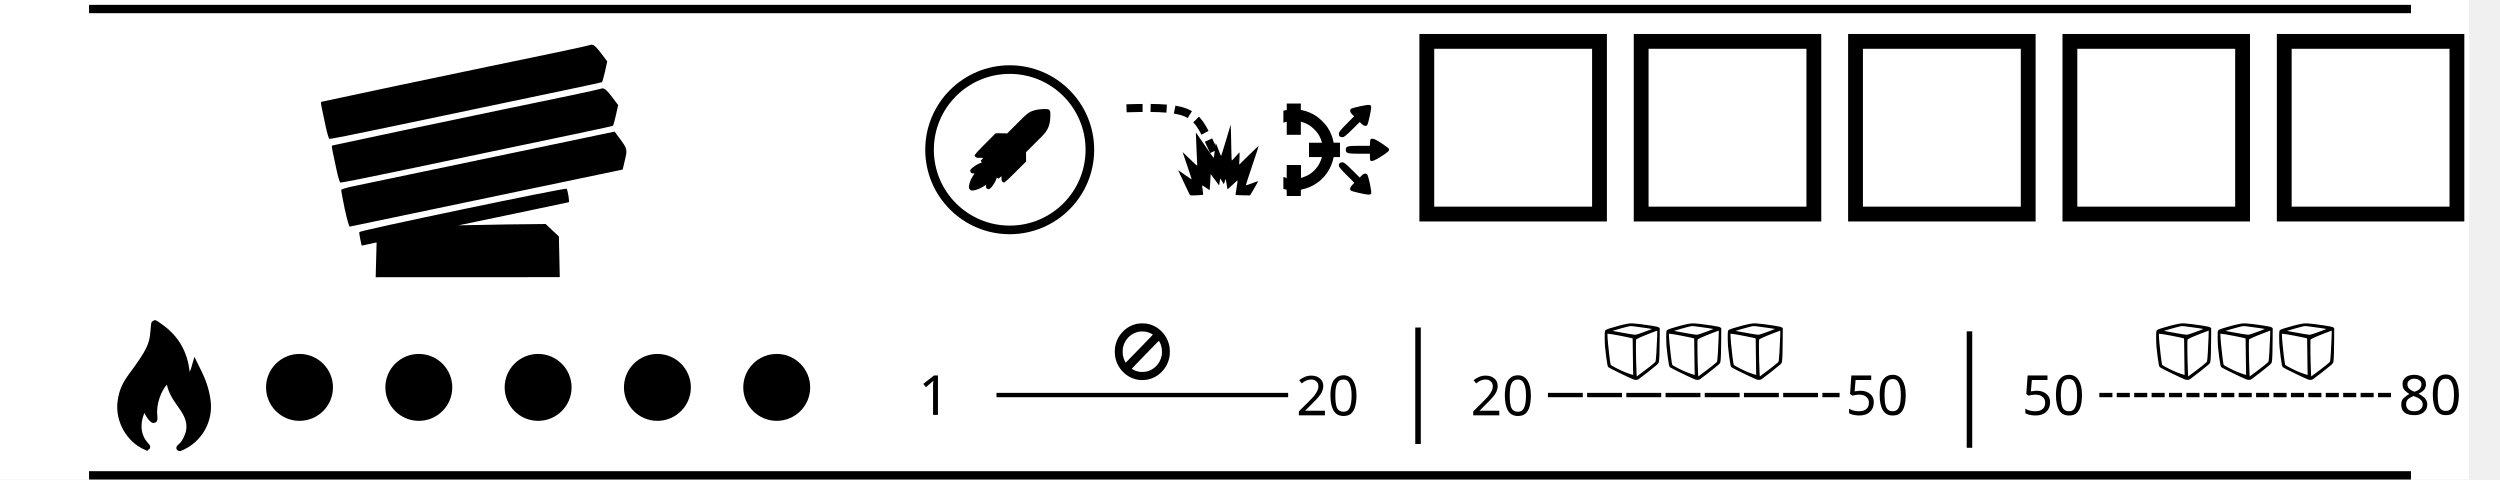
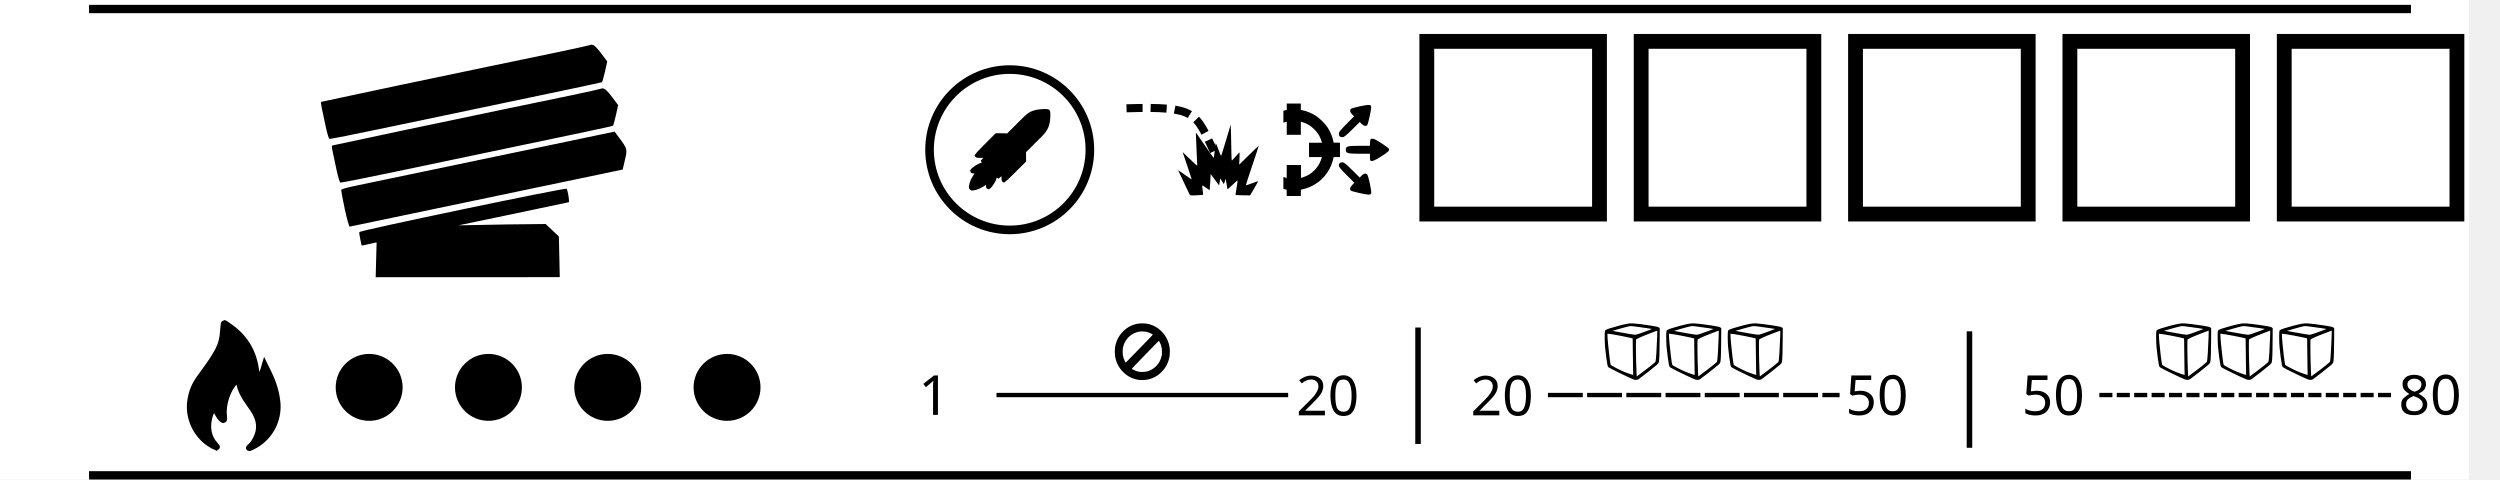
<svg xmlns="http://www.w3.org/2000/svg" width="120mm" height="23.017mm" viewBox="0 0 120 23.017" version="1.1" id="svg1100">
  <defs id="defs1094" />
  <g id="layer3" style="display:inline" />
  <g id="layer2" style="display:none" transform="translate(0,0.2323513)">
    <g id="g1399" transform="translate(-6.797849)">
      <rect y="11.403" x="50.431" height="11" width="74.995" id="rect1878-3" style="display:inline;opacity:1;vector-effect:none;fill:#ffe680;fill-opacity:1;stroke:none;stroke-width:0.475;stroke-linecap:butt;stroke-linejoin:miter;stroke-miterlimit:4;stroke-dasharray:none;stroke-dashoffset:0;stroke-opacity:1" />
      <rect y="0.302" x="8.169" height="22.148" width="42.262" id="rect1868" style="display:inline;opacity:1;vector-effect:none;fill:#decd87;fill-opacity:1;stroke:none;stroke-width:0.395;stroke-linecap:butt;stroke-linejoin:miter;stroke-miterlimit:4;stroke-dasharray:none;stroke-dashoffset:0;stroke-opacity:1" />
      <rect y="0.398" x="50.431" height="11" width="74.995" id="rect1878" style="display:inline;opacity:1;vector-effect:none;fill:#deaa87;fill-opacity:1;stroke:none;stroke-width:0.475;stroke-linecap:butt;stroke-linejoin:miter;stroke-miterlimit:4;stroke-dasharray:none;stroke-dashoffset:0;stroke-opacity:1" />
      <rect y="12.891" x="76.864" height="8.023" width="22" id="rect1878-7-3" style="display:inline;opacity:1;vector-effect:none;fill:#eeffaa;fill-opacity:1;stroke:none;stroke-width:0.193;stroke-linecap:butt;stroke-linejoin:miter;stroke-miterlimit:4;stroke-dasharray:none;stroke-dashoffset:0;stroke-opacity:1" />
      <rect y="12.891" x="103.296" height="8.023" width="22" id="rect1878-7-56" style="display:inline;opacity:1;vector-effect:none;fill:#ccffaa;fill-opacity:1;stroke:none;stroke-width:0.218;stroke-linecap:butt;stroke-linejoin:miter;stroke-miterlimit:4;stroke-dasharray:none;stroke-dashoffset:0;stroke-opacity:1" />
      <rect y="12.681" x="50.431" height="8.444" width="22" id="rect1878-7" style="display:inline;opacity:1;vector-effect:none;fill:#ff9955;fill-opacity:1;stroke:none;stroke-width:0.223;stroke-linecap:butt;stroke-linejoin:miter;stroke-miterlimit:4;stroke-dasharray:none;stroke-dashoffset:0;stroke-opacity:1" />
      <rect y="13.159" x="77.364" height="7.488" width="21" id="rect1878-7-2-7" style="display:inline;opacity:1;vector-effect:none;fill:#ddff55;fill-opacity:1;stroke:none;stroke-width:0.205;stroke-linecap:butt;stroke-linejoin:miter;stroke-miterlimit:4;stroke-dasharray:none;stroke-dashoffset:0;stroke-opacity:1" />
      <rect y="13.159" x="103.796" height="7.488" width="21" id="rect1878-7-2-7-0" style="display:inline;opacity:1;vector-effect:none;fill:#66ff00;fill-opacity:1;stroke:none;stroke-width:0.205;stroke-linecap:butt;stroke-linejoin:miter;stroke-miterlimit:4;stroke-dasharray:none;stroke-dashoffset:0;stroke-opacity:1" />
      <rect y="13.159" x="50.931" height="7.488" width="21" id="rect1878-7-2" style="display:inline;opacity:1;vector-effect:none;fill:#d45500;fill-opacity:1;stroke:none;stroke-width:0.205;stroke-linecap:butt;stroke-linejoin:miter;stroke-miterlimit:4;stroke-dasharray:none;stroke-dashoffset:0;stroke-opacity:1" />
    </g>
  </g>
  <g id="layer1" transform="translate(28.06016,-27.59571)" style="display:inline">
    <g transform="matrix(0.3527936,0,0,0.3527936,27.66483,22.56444)" id="layer1-6-3-2" />
    <rect style="display:inline;opacity:1;fill:#ffffff;fill-opacity:1;stroke:none;stroke-width:0.711;stroke-miterlimit:4;stroke-dasharray:none;stroke-dashoffset:0;stroke-opacity:1" id="rect1126" width="119.999" height="23.018" x="-29.548" y="27.596" />
    <g style="display:inline" id="g9128" transform="translate(-107.6295,-199.3465)">
      <path id="path9084" d="M 83.844,227.375 H 195.295" style="fill:none;stroke:#000000;stroke-width:0.4;stroke-linecap:butt;stroke-linejoin:miter;stroke-miterlimit:4;stroke-dasharray:none;stroke-opacity:1" />
      <path id="path9084-3" d="M 83.844,249.759 H 195.295" style="fill:none;stroke:#000000;stroke-width:0.4;stroke-linecap:butt;stroke-linejoin:miter;stroke-miterlimit:4;stroke-dasharray:none;stroke-opacity:1" />
    </g>
    <g id="g2857" transform="translate(-15.2226,-26.73438)">
      <path id="path1183-8" d="m 55.228,70.051 v 5.589" style="fill:none;stroke:#000000;stroke-width:0.265px;stroke-linecap:butt;stroke-linejoin:miter;stroke-opacity:1" />
      <text id="text1088-1-4" y="74.262" x="57.755" style="font-style:normal;font-weight:normal;font-size:132.329px;line-height:1.25;font-family:sans-serif;letter-spacing:0px;word-spacing:0px;fill:#000000;fill-opacity:1;stroke:none;stroke-width:0.221" xml:space="preserve">
        <tspan style="font-size:2.647px;stroke-width:0.221" y="74.262" x="57.755" id="tspan1086-8-3">20</tspan>
      </text>
      <text id="text1088-0-9-1" y="74.244" x="75.745" style="font-style:normal;font-weight:normal;font-size:132.329px;line-height:1.25;font-family:sans-serif;letter-spacing:0px;word-spacing:0px;fill:#000000;fill-opacity:1;stroke:none;stroke-width:0.221" xml:space="preserve">
        <tspan style="font-size:2.647px;stroke-width:0.221" y="74.244" x="75.745" id="tspan1086-9-2-4">50</tspan>
      </text>
      <g transform="translate(7.093953,31.61695)" id="g908">
        <g transform="matrix(0.3527936,0,0,0.3527936,52.98804,22.56444)" id="layer1-6-8-10">
          <path id="path828-79-6" d="m 15.551,51.922 c -0.685,-0.28 -3.206,-1.507 -3.325,-1.619 -0.034,-0.032 -0.077,-0.127 -0.096,-0.212 -0.089,-0.411 -0.263,-1.723 -0.333,-2.52 -0.05,-0.571 -0.06,-2.009 -0.014,-2.095 0.04,-0.075 0.184,-0.144 0.562,-0.267 0.723,-0.236 1.733,-0.5 2.411,-0.628 0.275,-0.052 0.396,-0.06 0.707,-0.047 0.415,0.017 1.429,0.142 2.382,0.293 0.766,0.122 1.02,0.178 1.104,0.247 l 0.065,0.053 -0.008,1.496 c -0.008,1.566 -0.043,2.635 -0.097,2.954 -0.03,0.179 -0.041,0.198 -0.224,0.376 -0.197,0.192 -2.306,1.852 -2.496,1.964 -0.172,0.102 -0.398,0.103 -0.64,0.005 z m 0.682,-0.313 c 0.354,-0.251 1.358,-1.012 1.815,-1.377 0.537,-0.429 0.599,-0.494 0.634,-0.667 0.062,-0.31 0.155,-1.795 0.205,-3.276 0.028,-0.826 0.027,-0.94 -0.012,-0.979 -0.051,-0.051 -0.077,-0.043 -1.159,0.375 -1.27,0.491 -1.845,0.759 -1.912,0.891 -0.06,0.119 -0.033,2.613 0.049,4.516 0.025,0.586 0.04,0.707 0.087,0.707 0.012,0 0.144,-0.086 0.293,-0.192 z m -0.623,-1.014 c -0.012,-0.536 -0.027,-1.695 -0.033,-2.575 -0.008,-1.256 -0.018,-1.608 -0.047,-1.634 -0.106,-0.097 -3.102,-0.678 -3.496,-0.678 h -0.135 l 3.71e-4,0.281 c 5.78e-4,0.446 0.108,1.632 0.262,2.894 0.107,0.876 0.164,1.198 0.225,1.27 0.108,0.127 1.297,0.742 1.931,0.998 0.417,0.169 1.152,0.414 1.246,0.416 l 0.07,0.001 z m 0.779,-4.666 c 0.521,-0.175 1.631,-0.587 1.882,-0.699 0.124,-0.055 0.155,-0.08 0.123,-0.098 -0.083,-0.046 -1.836,-0.313 -2.781,-0.423 -0.349,-0.041 -0.466,-0.044 -0.635,-0.017 -0.32,0.05 -2.598,0.698 -2.657,0.756 -0.032,0.031 0.195,0.081 1.179,0.262 1.326,0.243 2.098,0.37 2.267,0.372 0.12,0.002 0.273,-0.036 0.621,-0.153 z" style="fill:#000000;stroke:#000000;stroke-width:0.229;stroke-miterlimit:4;stroke-dasharray:none;stroke-opacity:1" />
        </g>
        <path transform="matrix(0.3527936,0,0,0.3527936,55.94078,22.56444)" id="path828-6-0-0" d="m 15.551,51.922 c -0.685,-0.28 -3.206,-1.507 -3.325,-1.619 -0.034,-0.032 -0.077,-0.127 -0.096,-0.212 -0.089,-0.411 -0.263,-1.723 -0.333,-2.52 -0.05,-0.571 -0.06,-2.009 -0.014,-2.095 0.04,-0.075 0.184,-0.144 0.562,-0.267 0.723,-0.236 1.733,-0.5 2.411,-0.628 0.275,-0.052 0.396,-0.06 0.707,-0.047 0.415,0.017 1.429,0.142 2.382,0.293 0.766,0.122 1.02,0.178 1.104,0.247 l 0.065,0.053 -0.008,1.496 c -0.008,1.566 -0.043,2.635 -0.097,2.954 -0.03,0.179 -0.041,0.198 -0.224,0.376 -0.197,0.192 -2.306,1.852 -2.496,1.964 -0.172,0.102 -0.398,0.103 -0.64,0.005 z m 0.682,-0.313 c 0.354,-0.251 1.358,-1.012 1.815,-1.377 0.537,-0.429 0.599,-0.494 0.634,-0.667 0.062,-0.31 0.155,-1.795 0.205,-3.276 0.028,-0.826 0.027,-0.94 -0.012,-0.979 -0.051,-0.051 -0.077,-0.043 -1.159,0.375 -1.27,0.491 -1.845,0.759 -1.912,0.891 -0.06,0.119 -0.033,2.613 0.049,4.516 0.025,0.586 0.04,0.707 0.087,0.707 0.012,0 0.144,-0.086 0.293,-0.192 z m -0.623,-1.014 c -0.012,-0.536 -0.027,-1.695 -0.033,-2.575 -0.008,-1.256 -0.018,-1.608 -0.047,-1.634 -0.106,-0.097 -3.102,-0.678 -3.496,-0.678 h -0.135 l 3.71e-4,0.281 c 5.78e-4,0.446 0.108,1.632 0.262,2.894 0.107,0.876 0.164,1.198 0.225,1.27 0.108,0.127 1.297,0.742 1.931,0.998 0.417,0.169 1.152,0.414 1.246,0.416 l 0.07,0.001 z m 0.779,-4.666 c 0.521,-0.175 1.631,-0.587 1.882,-0.699 0.124,-0.055 0.155,-0.08 0.123,-0.098 -0.083,-0.046 -1.836,-0.313 -2.781,-0.423 -0.349,-0.041 -0.466,-0.044 -0.635,-0.017 -0.32,0.05 -2.598,0.698 -2.657,0.756 -0.032,0.031 0.195,0.081 1.179,0.262 1.326,0.243 2.098,0.37 2.267,0.372 0.12,0.002 0.273,-0.036 0.621,-0.153 z" style="fill:#000000;stroke:#000000;stroke-width:0.229;stroke-miterlimit:4;stroke-dasharray:none;stroke-opacity:1" />
        <g transform="matrix(0.3527936,0,0,0.3527936,58.89354,22.56444)" id="layer1-6-75-2-6">
          <path id="path828-35-3-1" d="m 15.551,51.922 c -0.685,-0.28 -3.206,-1.507 -3.325,-1.619 -0.034,-0.032 -0.077,-0.127 -0.096,-0.212 -0.089,-0.411 -0.263,-1.723 -0.333,-2.52 -0.05,-0.571 -0.06,-2.009 -0.014,-2.095 0.04,-0.075 0.184,-0.144 0.562,-0.267 0.723,-0.236 1.733,-0.5 2.411,-0.628 0.275,-0.052 0.396,-0.06 0.707,-0.047 0.415,0.017 1.429,0.142 2.382,0.293 0.766,0.122 1.02,0.178 1.104,0.247 l 0.065,0.053 -0.008,1.496 c -0.008,1.566 -0.043,2.635 -0.097,2.954 -0.03,0.179 -0.041,0.198 -0.224,0.376 -0.197,0.192 -2.306,1.852 -2.496,1.964 -0.172,0.102 -0.398,0.103 -0.64,0.005 z m 0.682,-0.313 c 0.354,-0.251 1.358,-1.012 1.815,-1.377 0.537,-0.429 0.599,-0.494 0.634,-0.667 0.062,-0.31 0.155,-1.795 0.205,-3.276 0.028,-0.826 0.027,-0.94 -0.012,-0.979 -0.051,-0.051 -0.077,-0.043 -1.159,0.375 -1.27,0.491 -1.845,0.759 -1.912,0.891 -0.06,0.119 -0.033,2.613 0.049,4.516 0.025,0.586 0.04,0.707 0.087,0.707 0.012,0 0.144,-0.086 0.293,-0.192 z m -0.623,-1.014 c -0.012,-0.536 -0.027,-1.695 -0.033,-2.575 -0.008,-1.256 -0.018,-1.608 -0.047,-1.634 -0.106,-0.097 -3.102,-0.678 -3.496,-0.678 h -0.135 l 3.71e-4,0.281 c 5.78e-4,0.446 0.108,1.632 0.262,2.894 0.107,0.876 0.164,1.198 0.225,1.27 0.108,0.127 1.297,0.742 1.931,0.998 0.417,0.169 1.152,0.414 1.246,0.416 l 0.07,0.001 z m 0.779,-4.666 c 0.521,-0.175 1.631,-0.587 1.882,-0.699 0.124,-0.055 0.155,-0.08 0.123,-0.098 -0.083,-0.046 -1.836,-0.313 -2.781,-0.423 -0.349,-0.041 -0.466,-0.044 -0.635,-0.017 -0.32,0.05 -2.598,0.698 -2.657,0.756 -0.032,0.031 0.195,0.081 1.179,0.262 1.326,0.243 2.098,0.37 2.267,0.372 0.12,0.002 0.273,-0.036 0.621,-0.153 z" style="fill:#000000;stroke:#000000;stroke-width:0.229;stroke-miterlimit:4;stroke-dasharray:none;stroke-opacity:1" />
        </g>
      </g>
      <path id="path1090-2-9" d="M 61.463,73.292 H 75.463" style="fill:none;stroke:#000000;stroke-width:0.209;stroke-linecap:butt;stroke-linejoin:miter;stroke-miterlimit:4;stroke-dasharray:1.673, 0.209;stroke-dashoffset:0;stroke-opacity:1" />
      <text id="text1088-8-2" y="74.244" x="84.208" style="font-style:normal;font-weight:normal;font-size:132.329px;line-height:1.25;font-family:sans-serif;letter-spacing:0px;word-spacing:0px;fill:#000000;fill-opacity:1;stroke:none;stroke-width:0.221" xml:space="preserve">
        <tspan style="font-size:2.647px;stroke-width:0.221" y="74.244" x="84.208" id="tspan1086-97-0">50</tspan>
      </text>
      <text id="text1088-0-6-6" y="74.226" x="102.296" style="font-style:normal;font-weight:normal;font-size:132.329px;line-height:1.25;font-family:sans-serif;letter-spacing:0px;word-spacing:0px;fill:#000000;fill-opacity:1;stroke:none;stroke-width:0.221" xml:space="preserve">
        <tspan style="font-size:2.647px;stroke-width:0.221" y="74.226" x="102.296" id="tspan1086-9-1-8">80</tspan>
      </text>
      <g transform="translate(6.763224,31.61695)" id="g900">
        <g transform="matrix(0.3527936,0,0,0.3527936,79.78762,22.56444)" id="layer1-6-8-6">
          <path id="path828-79-9" d="m 15.551,51.922 c -0.685,-0.28 -3.206,-1.507 -3.325,-1.619 -0.034,-0.032 -0.077,-0.127 -0.096,-0.212 -0.089,-0.411 -0.263,-1.723 -0.333,-2.52 -0.05,-0.571 -0.06,-2.009 -0.014,-2.095 0.04,-0.075 0.184,-0.144 0.562,-0.267 0.723,-0.236 1.733,-0.5 2.411,-0.628 0.275,-0.052 0.396,-0.06 0.707,-0.047 0.415,0.017 1.429,0.142 2.382,0.293 0.766,0.122 1.02,0.178 1.104,0.247 l 0.065,0.053 -0.008,1.496 c -0.008,1.566 -0.043,2.635 -0.097,2.954 -0.03,0.179 -0.041,0.198 -0.224,0.376 -0.197,0.192 -2.306,1.852 -2.496,1.964 -0.172,0.102 -0.398,0.103 -0.64,0.005 z m 0.682,-0.313 c 0.354,-0.251 1.358,-1.012 1.815,-1.377 0.537,-0.429 0.599,-0.494 0.634,-0.667 0.062,-0.31 0.155,-1.795 0.205,-3.276 0.028,-0.826 0.027,-0.94 -0.012,-0.979 -0.051,-0.051 -0.077,-0.043 -1.159,0.375 -1.27,0.491 -1.845,0.759 -1.912,0.891 -0.06,0.119 -0.033,2.613 0.049,4.516 0.025,0.586 0.04,0.707 0.087,0.707 0.012,0 0.144,-0.086 0.293,-0.192 z m -0.623,-1.014 c -0.012,-0.536 -0.027,-1.695 -0.033,-2.575 -0.008,-1.256 -0.018,-1.608 -0.047,-1.634 -0.106,-0.097 -3.102,-0.678 -3.496,-0.678 h -0.135 l 3.71e-4,0.281 c 5.78e-4,0.446 0.108,1.632 0.262,2.894 0.107,0.876 0.164,1.198 0.225,1.27 0.108,0.127 1.297,0.742 1.931,0.998 0.417,0.169 1.152,0.414 1.246,0.416 l 0.07,0.001 z m 0.779,-4.666 c 0.521,-0.175 1.631,-0.587 1.882,-0.699 0.124,-0.055 0.155,-0.08 0.123,-0.098 -0.083,-0.046 -1.836,-0.313 -2.781,-0.423 -0.349,-0.041 -0.466,-0.044 -0.635,-0.017 -0.32,0.05 -2.598,0.698 -2.657,0.756 -0.032,0.031 0.195,0.081 1.179,0.262 1.326,0.243 2.098,0.37 2.267,0.372 0.12,0.002 0.273,-0.036 0.621,-0.153 z" style="fill:#000000;stroke:#000000;stroke-width:0.229;stroke-miterlimit:4;stroke-dasharray:none;stroke-opacity:1" />
        </g>
        <g transform="matrix(0.3527936,0,0,0.3527936,82.74035,22.56444)" id="layer1-6-3-2-37">
          <path id="path828-6-0-4" d="m 15.551,51.922 c -0.685,-0.28 -3.206,-1.507 -3.325,-1.619 -0.034,-0.032 -0.077,-0.127 -0.096,-0.212 -0.089,-0.411 -0.263,-1.723 -0.333,-2.52 -0.05,-0.571 -0.06,-2.009 -0.014,-2.095 0.04,-0.075 0.184,-0.144 0.562,-0.267 0.723,-0.236 1.733,-0.5 2.411,-0.628 0.275,-0.052 0.396,-0.06 0.707,-0.047 0.415,0.017 1.429,0.142 2.382,0.293 0.766,0.122 1.02,0.178 1.104,0.247 l 0.065,0.053 -0.008,1.496 c -0.008,1.566 -0.043,2.635 -0.097,2.954 -0.03,0.179 -0.041,0.198 -0.224,0.376 -0.197,0.192 -2.306,1.852 -2.496,1.964 -0.172,0.102 -0.398,0.103 -0.64,0.005 z m 0.682,-0.313 c 0.354,-0.251 1.358,-1.012 1.815,-1.377 0.537,-0.429 0.599,-0.494 0.634,-0.667 0.062,-0.31 0.155,-1.795 0.205,-3.276 0.028,-0.826 0.027,-0.94 -0.012,-0.979 -0.051,-0.051 -0.077,-0.043 -1.159,0.375 -1.27,0.491 -1.845,0.759 -1.912,0.891 -0.06,0.119 -0.033,2.613 0.049,4.516 0.025,0.586 0.04,0.707 0.087,0.707 0.012,0 0.144,-0.086 0.293,-0.192 z m -0.623,-1.014 c -0.012,-0.536 -0.027,-1.695 -0.033,-2.575 -0.008,-1.256 -0.018,-1.608 -0.047,-1.634 -0.106,-0.097 -3.102,-0.678 -3.496,-0.678 h -0.135 l 3.71e-4,0.281 c 5.78e-4,0.446 0.108,1.632 0.262,2.894 0.107,0.876 0.164,1.198 0.225,1.27 0.108,0.127 1.297,0.742 1.931,0.998 0.417,0.169 1.152,0.414 1.246,0.416 l 0.07,0.001 z m 0.779,-4.666 c 0.521,-0.175 1.631,-0.587 1.882,-0.699 0.124,-0.055 0.155,-0.08 0.123,-0.098 -0.083,-0.046 -1.836,-0.313 -2.781,-0.423 -0.349,-0.041 -0.466,-0.044 -0.635,-0.017 -0.32,0.05 -2.598,0.698 -2.657,0.756 -0.032,0.031 0.195,0.081 1.179,0.262 1.326,0.243 2.098,0.37 2.267,0.372 0.12,0.002 0.273,-0.036 0.621,-0.153 z" style="fill:#000000;stroke:#000000;stroke-width:0.229;stroke-miterlimit:4;stroke-dasharray:none;stroke-opacity:1" />
        </g>
        <g transform="matrix(0.3527936,0,0,0.3527936,85.69312,22.56444)" id="layer1-6-75-2-5">
          <path id="path828-35-3-2" d="m 15.551,51.922 c -0.685,-0.28 -3.206,-1.507 -3.325,-1.619 -0.034,-0.032 -0.077,-0.127 -0.096,-0.212 -0.089,-0.411 -0.263,-1.723 -0.333,-2.52 -0.05,-0.571 -0.06,-2.009 -0.014,-2.095 0.04,-0.075 0.184,-0.144 0.562,-0.267 0.723,-0.236 1.733,-0.5 2.411,-0.628 0.275,-0.052 0.396,-0.06 0.707,-0.047 0.415,0.017 1.429,0.142 2.382,0.293 0.766,0.122 1.02,0.178 1.104,0.247 l 0.065,0.053 -0.008,1.496 c -0.008,1.566 -0.043,2.635 -0.097,2.954 -0.03,0.179 -0.041,0.198 -0.224,0.376 -0.197,0.192 -2.306,1.852 -2.496,1.964 -0.172,0.102 -0.398,0.103 -0.64,0.005 z m 0.682,-0.313 c 0.354,-0.251 1.358,-1.012 1.815,-1.377 0.537,-0.429 0.599,-0.494 0.634,-0.667 0.062,-0.31 0.155,-1.795 0.205,-3.276 0.028,-0.826 0.027,-0.94 -0.012,-0.979 -0.051,-0.051 -0.077,-0.043 -1.159,0.375 -1.27,0.491 -1.845,0.759 -1.912,0.891 -0.06,0.119 -0.033,2.613 0.049,4.516 0.025,0.586 0.04,0.707 0.087,0.707 0.012,0 0.144,-0.086 0.293,-0.192 z m -0.623,-1.014 c -0.012,-0.536 -0.027,-1.695 -0.033,-2.575 -0.008,-1.256 -0.018,-1.608 -0.047,-1.634 -0.106,-0.097 -3.102,-0.678 -3.496,-0.678 h -0.135 l 3.71e-4,0.281 c 5.78e-4,0.446 0.108,1.632 0.262,2.894 0.107,0.876 0.164,1.198 0.225,1.27 0.108,0.127 1.297,0.742 1.931,0.998 0.417,0.169 1.152,0.414 1.246,0.416 l 0.07,0.001 z m 0.779,-4.666 c 0.521,-0.175 1.631,-0.587 1.882,-0.699 0.124,-0.055 0.155,-0.08 0.123,-0.098 -0.083,-0.046 -1.836,-0.313 -2.781,-0.423 -0.349,-0.041 -0.466,-0.044 -0.635,-0.017 -0.32,0.05 -2.598,0.698 -2.657,0.756 -0.032,0.031 0.195,0.081 1.179,0.262 1.326,0.243 2.098,0.37 2.267,0.372 0.12,0.002 0.273,-0.036 0.621,-0.153 z" style="fill:#000000;stroke:#000000;stroke-width:0.229;stroke-miterlimit:4;stroke-dasharray:none;stroke-opacity:1" />
        </g>
      </g>
      <path id="path1090-2-1-9" d="M 87.931,73.292 H 101.931" style="fill:none;stroke:#000000;stroke-width:0.209;stroke-linecap:butt;stroke-linejoin:miter;stroke-miterlimit:4;stroke-dasharray:0.627, 0.209;stroke-dashoffset:0;stroke-opacity:1" />
      <path id="path1183-2-2" d="m 81.697,70.235 v 5.589" style="fill:none;stroke:#000000;stroke-width:0.265px;stroke-linecap:butt;stroke-linejoin:miter;stroke-opacity:1" />
      <text id="text1088-6" y="74.245" x="31.247" style="font-style:normal;font-weight:normal;font-size:132.329px;line-height:1.25;font-family:sans-serif;letter-spacing:0px;word-spacing:0px;fill:#000000;fill-opacity:1;stroke:none;stroke-width:0.221" xml:space="preserve">
        <tspan style="font-size:2.647px;stroke-width:0.221" y="74.245" x="31.247" id="tspan1086-6">1</tspan>
      </text>
      <path id="path1090-4" d="m 34.994,73.292 h 14" style="fill:none;stroke:#000000;stroke-width:0.209px;stroke-linecap:butt;stroke-linejoin:miter;stroke-opacity:1" />
      <text id="text1088-0-95" y="74.262" x="49.381" style="font-style:normal;font-weight:normal;font-size:132.329px;line-height:1.25;font-family:sans-serif;letter-spacing:0px;word-spacing:0px;fill:#000000;fill-opacity:1;stroke:none;stroke-width:0.221" xml:space="preserve">
        <tspan style="font-size:2.647px;stroke-width:0.221" y="74.262" x="49.381" id="tspan1086-9-0">20</tspan>
      </text>
      <path id="path1524" d="m 41.893,72.572 c -0.327,-0.031 -0.608,-0.165 -0.834,-0.398 -0.205,-0.211 -0.331,-0.468 -0.376,-0.768 -0.015,-0.096 -0.015,-0.293 0,-0.389 0.045,-0.3 0.17,-0.557 0.376,-0.768 0.205,-0.211 0.454,-0.341 0.746,-0.387 0.094,-0.015 0.284,-0.015 0.378,0 0.292,0.046 0.54,0.176 0.746,0.387 0.205,0.211 0.331,0.468 0.376,0.768 0.015,0.096 0.015,0.293 0,0.389 -0.045,0.3 -0.17,0.557 -0.376,0.768 -0.204,0.21 -0.455,0.341 -0.739,0.386 -0.061,0.01 -0.243,0.017 -0.296,0.012 z m 0.287,-0.404 c 0.379,-0.083 0.661,-0.373 0.743,-0.767 0.011,-0.055 0.013,-0.082 0.013,-0.189 0,-0.137 -0.008,-0.195 -0.044,-0.308 -0.019,-0.06 -0.083,-0.198 -0.098,-0.211 -0.008,-0.007 -0.099,0.084 -0.66,0.663 -0.527,0.543 -0.65,0.672 -0.644,0.679 0.011,0.014 0.118,0.069 0.179,0.092 0.059,0.022 0.143,0.044 0.207,0.053 0.066,0.009 0.237,0.003 0.304,-0.012 z m -0.326,-1.102 c 0.561,-0.577 0.649,-0.671 0.642,-0.679 -0.012,-0.015 -0.146,-0.081 -0.204,-0.101 -0.109,-0.037 -0.165,-0.045 -0.299,-0.045 -0.104,0 -0.13,0.002 -0.183,0.014 -0.341,0.075 -0.607,0.318 -0.715,0.649 -0.036,0.111 -0.044,0.17 -0.044,0.308 0,0.138 0.008,0.196 0.044,0.308 0.027,0.085 0.091,0.216 0.104,0.216 0.003,0 0.297,-0.301 0.654,-0.669 z" style="fill:#000000;stroke-width:0.006" />
    </g>
    <g id="g2751" transform="matrix(1.324056,0,0,1.324056,-26.06979,15.08427)">
      <circle r="2.906" cy="14.878" cx="35.101" id="path1760-3-3-8" style="opacity:1;vector-effect:none;fill:#ffffff;fill-opacity:1;stroke:#000000;stroke-width:0.312;stroke-linecap:butt;stroke-linejoin:miter;stroke-miterlimit:4;stroke-dasharray:none;stroke-dashoffset:0;stroke-opacity:1" />
      <path id="path974-3-6-6" d="m 36.329,13.434 c -0.185,0.004 -0.352,0.04 -0.482,0.105 -0.047,0.024 -0.14,0.098 -0.216,0.173 -0.074,0.072 -0.141,0.135 -0.142,0.14 l -2.76e-4,-2.83e-4 c 0,0 -3.07e-4,4.91e-4 -3.07e-4,4.91e-4 -4.31e-4,3.75e-4 -0.262,0.261 -0.471,0.471 -0.013,-0.005 -0.094,-0.01 -0.202,-0.01 h -0.212 l -0.372,0.373 c -0.205,0.205 -0.372,0.381 -0.372,0.39 0,0.009 0.011,0.028 0.024,0.041 0.019,0.019 0.059,0.024 0.18,0.024 h 0.15 c -0.047,0.049 -0.131,0.135 -0.131,0.138 0,0.006 0.03,0.04 0.07,0.085 -0.098,0.011 -0.217,0.066 -0.345,0.162 -0.108,0.081 -0.127,0.114 -0.088,0.157 0.021,0.023 0.04,0.027 0.094,0.02 0.037,-0.005 0.067,-0.005 0.067,0 0,0.005 -0.031,0.058 -0.07,0.117 -0.08,0.124 -0.111,0.191 -0.138,0.3 -0.028,0.111 -0.026,0.142 0.01,0.178 0.027,0.027 0.043,0.031 0.103,0.022 0.115,-0.017 0.231,-0.064 0.36,-0.146 0.066,-0.042 0.125,-0.077 0.129,-0.077 0.005,0 0.005,0.03 -4.83e-4,0.067 -0.007,0.054 -0.004,0.072 0.02,0.094 0.043,0.039 0.076,0.02 0.157,-0.088 0.096,-0.127 0.15,-0.248 0.161,-0.345 0.044,0.04 0.078,0.07 0.084,0.07 0.004,0 0.081,-0.075 0.138,-0.128 v 0.065 c 0,0.122 0.005,0.162 0.024,0.18 0.013,0.013 0.032,0.024 0.041,0.024 0.009,0 0.185,-0.167 0.39,-0.372 l 0.373,-0.372 v -0.211 c 0,-0.05 -0.002,-0.091 -0.002,-0.127 l 0.463,-0.463 0.13,-0.129 c 0.208,-0.207 0.283,-0.393 0.289,-0.71 0.004,-0.22 0.004,-0.22 -0.216,-0.216 z" style="fill:#000000;stroke:#000000;stroke-width:0.064;stroke-miterlimit:4;stroke-dasharray:none;stroke-opacity:1" />
    </g>
    <g style="display:inline" id="g1033" transform="translate(19.24769,66.19843)">
      <rect y="-36.617" x="21.179" height="8.289" width="8.289" id="rect925-7-3-61-49-09" style="display:inline;opacity:1;vector-effect:none;fill:#ffffff;fill-opacity:1;stroke:#000000;stroke-width:0.711;stroke-linecap:butt;stroke-linejoin:miter;stroke-miterlimit:4;stroke-dasharray:none;stroke-dashoffset:0;stroke-opacity:1" />
      <rect y="-36.617" x="31.468" height="8.289" width="8.289" id="rect925-7-3-61-49-0-6" style="display:inline;opacity:1;vector-effect:none;fill:#ffffff;fill-opacity:1;stroke:#000000;stroke-width:0.711;stroke-linecap:butt;stroke-linejoin:miter;stroke-miterlimit:4;stroke-dasharray:none;stroke-dashoffset:0;stroke-opacity:1" />
      <rect y="-36.617" x="41.757" height="8.289" width="8.289" id="rect925-7-3-61-49-9-3" style="display:inline;opacity:1;vector-effect:none;fill:#ffffff;fill-opacity:1;stroke:#000000;stroke-width:0.711;stroke-linecap:butt;stroke-linejoin:miter;stroke-miterlimit:4;stroke-dasharray:none;stroke-dashoffset:0;stroke-opacity:1" />
      <rect y="-36.617" x="52.047" height="8.289" width="8.289" id="rect925-7-3-61-49-1-8" style="display:inline;opacity:1;vector-effect:none;fill:#ffffff;fill-opacity:1;stroke:#000000;stroke-width:0.711;stroke-linecap:butt;stroke-linejoin:miter;stroke-miterlimit:4;stroke-dasharray:none;stroke-dashoffset:0;stroke-opacity:1" />
      <rect y="-36.617" x="62.336" height="8.289" width="8.289" id="rect925-7-3-61-49-7-5" style="display:inline;opacity:1;vector-effect:none;fill:#ffffff;fill-opacity:1;stroke:#000000;stroke-width:0.711;stroke-linecap:butt;stroke-linejoin:miter;stroke-miterlimit:4;stroke-dasharray:none;stroke-dashoffset:0;stroke-opacity:1" />
    </g>
-     <g transform="translate(-9.237526,1.058333)" style="display:inline" id="g901">
-       <path id="path826-3-7" d="m -11.992,47.9 c -0.74,-0.425 -1.163,-1.306 -1.029,-2.145 0.072,-0.452 0.205,-0.757 0.513,-1.175 0.855,-1.161 1.011,-1.478 1.057,-2.151 0.015,-0.211 0.036,-0.384 0.049,-0.384 0.012,0 0.168,0.108 0.345,0.239 0.703,0.521 1.098,1.229 1.19,2.134 l 0.035,0.348 0.128,-0.136 c 0.07,-0.075 0.155,-0.229 0.189,-0.344 l 0.061,-0.208 0.191,0.391 c 0.228,0.466 0.37,0.954 0.41,1.407 0.072,0.819 -0.343,1.616 -1.052,2.023 -0.285,0.163 -0.393,0.191 -0.223,0.057 0.174,-0.137 0.369,-0.535 0.397,-0.811 0.038,-0.372 -0.075,-0.692 -0.409,-1.149 -0.335,-0.459 -0.488,-0.77 -0.533,-1.083 l -0.032,-0.225 -0.183,0.178 c -0.349,0.339 -0.596,1.081 -0.534,1.603 0.015,0.125 0.009,0.227 -0.013,0.227 -0.089,0 -0.326,-0.335 -0.352,-0.499 -0.016,-0.097 -0.035,-0.207 -0.042,-0.245 -0.017,-0.09 -0.246,0.409 -0.305,0.664 -0.11,0.477 -0.018,0.911 0.261,1.237 0.09,0.105 0.157,0.191 0.149,0.191 -0.008,-1.8e-4 -0.129,-0.065 -0.267,-0.145 z" style="fill:#000000;stroke:#000000;stroke-width:0.3;stroke-miterlimit:4;stroke-dasharray:none;stroke-opacity:1" />
-       <circle r="1.606" cy="45.132" cx="-4.446" id="path3810-6" style="opacity:1;vector-effect:none;fill:#000000;fill-opacity:1;stroke:none;stroke-width:0.292;stroke-linecap:butt;stroke-linejoin:miter;stroke-miterlimit:4;stroke-dasharray:0.876, 0.292;stroke-dashoffset:0;stroke-opacity:1" />
-       <circle r="1.606" cy="45.132" cx="1.281" id="path3810-8-5" style="opacity:1;vector-effect:none;fill:#000000;fill-opacity:1;stroke:none;stroke-width:0.292;stroke-linecap:butt;stroke-linejoin:miter;stroke-miterlimit:4;stroke-dasharray:0.876, 0.292;stroke-dashoffset:0;stroke-opacity:1" />
-       <circle r="1.606" cy="45.132" cx="7.007" id="path3810-89-6" style="opacity:1;vector-effect:none;fill:#000000;fill-opacity:1;stroke:none;stroke-width:0.292;stroke-linecap:butt;stroke-linejoin:miter;stroke-miterlimit:4;stroke-dasharray:0.876, 0.292;stroke-dashoffset:0;stroke-opacity:1" />
-       <circle r="1.606" cy="45.132" cx="12.733" id="path3810-7-9" style="opacity:1;vector-effect:none;fill:#000000;fill-opacity:1;stroke:none;stroke-width:0.292;stroke-linecap:butt;stroke-linejoin:miter;stroke-miterlimit:4;stroke-dasharray:0.876, 0.292;stroke-dashoffset:0;stroke-opacity:1" />
-       <circle r="1.606" cy="45.132" cx="18.46" id="path3810-76" style="opacity:1;vector-effect:none;fill:#000000;fill-opacity:1;stroke:none;stroke-width:0.292;stroke-linecap:butt;stroke-linejoin:miter;stroke-miterlimit:4;stroke-dasharray:0.876, 0.292;stroke-dashoffset:0;stroke-opacity:1" />
+     <g id="g1141" transform="translate(3.342396)">
+       <path id="path826-3-7" d="m -21.23,48.958 c -0.74,-0.425 -1.163,-1.306 -1.029,-2.145 0.072,-0.452 0.205,-0.757 0.513,-1.175 0.855,-1.161 1.011,-1.478 1.057,-2.151 0.015,-0.211 0.036,-0.384 0.049,-0.384 0.012,0 0.168,0.108 0.345,0.239 0.703,0.521 1.098,1.229 1.19,2.134 l 0.035,0.348 0.128,-0.136 c 0.07,-0.075 0.155,-0.229 0.189,-0.344 l 0.061,-0.208 0.191,0.391 c 0.228,0.466 0.37,0.954 0.41,1.407 0.072,0.819 -0.343,1.616 -1.052,2.023 -0.285,0.163 -0.393,0.191 -0.223,0.057 0.174,-0.137 0.369,-0.535 0.397,-0.811 0.038,-0.372 -0.075,-0.692 -0.409,-1.149 -0.335,-0.459 -0.488,-0.77 -0.533,-1.083 l -0.032,-0.225 -0.183,0.178 c -0.349,0.339 -0.596,1.081 -0.534,1.603 0.015,0.125 0.009,0.227 -0.013,0.227 -0.089,0 -0.326,-0.335 -0.352,-0.499 -0.016,-0.097 -0.035,-0.207 -0.042,-0.245 -0.017,-0.09 -0.246,0.409 -0.305,0.664 -0.11,0.477 -0.018,0.911 0.261,1.237 0.09,0.105 0.157,0.191 0.149,0.191 -0.008,-1.8e-4 -0.129,-0.065 -0.267,-0.145 z" style="fill:#000000;stroke:#000000;stroke-width:0.3;stroke-miterlimit:4;stroke-dasharray:none;stroke-opacity:1" />
+       <circle r="1.606" cy="46.19" cx="-13.683" id="path3810-6" style="vector-effect:none;fill:#000000;fill-opacity:1;stroke:none;stroke-width:0.292;stroke-linecap:butt;stroke-linejoin:miter;stroke-miterlimit:4;stroke-dasharray:0.876, 0.292;stroke-dashoffset:0;stroke-opacity:1" />
+       <circle r="1.606" cy="46.19" cx="-7.957" id="path3810-8-5" style="vector-effect:none;fill:#000000;fill-opacity:1;stroke:none;stroke-width:0.292;stroke-linecap:butt;stroke-linejoin:miter;stroke-miterlimit:4;stroke-dasharray:0.876, 0.292;stroke-dashoffset:0;stroke-opacity:1" />
+       <circle r="1.606" cy="46.19" cx="-2.231" id="path3810-89-6" style="vector-effect:none;fill:#000000;fill-opacity:1;stroke:none;stroke-width:0.292;stroke-linecap:butt;stroke-linejoin:miter;stroke-miterlimit:4;stroke-dasharray:0.876, 0.292;stroke-dashoffset:0;stroke-opacity:1" />
+       <circle r="1.606" cy="46.19" cx="3.496" id="path3810-7-9" style="vector-effect:none;fill:#000000;fill-opacity:1;stroke:none;stroke-width:0.292;stroke-linecap:butt;stroke-linejoin:miter;stroke-miterlimit:4;stroke-dasharray:0.876, 0.292;stroke-dashoffset:0;stroke-opacity:1" />
    </g>
    <path style="fill:#000000;stroke-width:0.073" d="m 0.351,29.741 c -0.037,-0.004 -0.073,0.004 -0.111,0.022 -0.068,0.032 -2.396,0.525 -4.778,1.011 -1.262,0.258 -8.077,1.695 -8.105,1.71 -0.02,0.01 -0.008,0.141 0.026,0.292 0.034,0.151 0.118,0.542 0.186,0.871 0.068,0.328 0.151,0.605 0.185,0.616 0.033,0.011 1.222,-0.224 2.642,-0.523 1.42,-0.298 3.434,-0.72 4.476,-0.938 3.783,-0.789 5.92,-1.241 5.959,-1.261 0.022,-0.011 0.089,-0.24 0.148,-0.509 L 1.087,30.545 0.802,30.165 c -0.218,-0.291 -0.34,-0.412 -0.451,-0.424 z m 0.524,2.097 c -0.037,-0.004 -0.073,0.004 -0.111,0.022 -0.068,0.032 -2.396,0.525 -4.778,1.011 -1.262,0.258 -8.077,1.695 -8.105,1.71 -0.02,0.01 -0.008,0.141 0.026,0.292 0.034,0.151 0.118,0.542 0.186,0.871 0.068,0.328 0.151,0.605 0.185,0.616 0.033,0.011 1.222,-0.224 2.642,-0.523 1.42,-0.298 3.434,-0.72 4.476,-0.938 3.783,-0.789 5.92,-1.241 5.959,-1.261 0.022,-0.011 0.089,-0.24 0.148,-0.509 l 0.108,-0.489 -0.285,-0.379 C 1.108,31.971 0.986,31.85 0.875,31.838 Z m 0.565,2.075 -3.895,0.816 c -4.029,0.845 -7.572,1.585 -8.608,1.798 -0.328,0.067 -0.604,0.148 -0.615,0.179 -0.011,0.031 0.063,0.444 0.165,0.918 0.102,0.473 0.209,0.855 0.239,0.85 0.03,-0.006 2.99,-0.624 6.578,-1.375 l 6.524,-1.365 0.112,-0.475 c 0.119,-0.505 0.115,-0.52 -0.302,-1.08 z m -2.303,2.742 c -0.051,-0.062 -9.922,2.001 -9.948,2.079 -0.011,0.032 0.01,0.191 0.046,0.354 l 0.065,0.297 0.358,-0.077 0.359,-0.077 -0.045,1.672 8.837,-0.004 -0.043,-1.953 -0.317,-0.299 -0.318,-0.299 -1.889,0.021 -2.296,0.043 2.629,-0.548 c 1.446,-0.301 2.646,-0.553 2.666,-0.562 0.043,-0.018 -0.047,-0.578 -0.105,-0.648 z" id="path1052-3" />
    <g id="g925" transform="matrix(1.455054,0,0,1.455054,-74.16461,-10.22164)">
      <path id="path917" d="m 70.942,32.427 c -0.009,-0.012 -0.095,-0.188 -0.19,-0.392 -0.095,-0.204 -0.18,-0.385 -0.189,-0.402 -0.016,-0.03 -0.015,-0.031 0.023,-0.006 0.022,0.014 0.122,0.085 0.223,0.156 0.101,0.072 0.186,0.128 0.188,0.125 0.003,-0.003 -0.064,-0.207 -0.147,-0.453 l -0.152,-0.448 0.092,0.087 c 0.051,0.048 0.159,0.152 0.241,0.232 0.135,0.131 0.149,0.141 0.149,0.103 0,-0.023 -0.011,-0.273 -0.025,-0.554 -0.014,-0.281 -0.023,-0.514 -0.02,-0.516 0.002,-0.002 0.135,0.19 0.295,0.427 0.201,0.299 0.293,0.423 0.3,0.405 0.005,-0.014 0.019,-0.126 0.031,-0.248 0.011,-0.122 0.025,-0.225 0.031,-0.228 0.005,-0.003 0.045,0.092 0.088,0.211 0.043,0.119 0.083,0.211 0.09,0.204 0.006,-0.007 0.079,-0.241 0.163,-0.521 l 0.152,-0.508 0.01,0.306 c 0.005,0.168 0.011,0.435 0.012,0.592 0.001,0.157 0.008,0.286 0.016,0.286 0.007,0 0.063,-0.058 0.122,-0.129 0.06,-0.071 0.116,-0.133 0.124,-0.138 0.009,-0.006 0.011,0.072 0.005,0.197 l -0.01,0.207 0.223,-0.219 c 0.329,-0.321 0.414,-0.402 0.42,-0.396 0.003,0.003 -0.092,0.294 -0.212,0.647 -0.12,0.353 -0.214,0.645 -0.21,0.649 0.004,0.004 0.096,-0.026 0.204,-0.067 0.108,-0.041 0.199,-0.072 0.202,-0.069 0.003,0.003 -0.056,0.11 -0.131,0.237 l -0.136,0.232 -0.237,-0.003 c -0.13,-0.002 -0.239,-0.006 -0.242,-0.009 -0.003,-0.003 0.012,-0.11 0.033,-0.238 0.037,-0.215 0.039,-0.273 0.011,-0.233 -0.006,0.009 -0.073,0.07 -0.148,0.137 -0.075,0.066 -0.142,0.128 -0.148,0.136 -0.015,0.022 -0.023,-0.007 -0.046,-0.18 -0.011,-0.082 -0.026,-0.145 -0.034,-0.14 -0.008,0.005 -0.014,0.021 -0.015,0.036 -4.03e-4,0.015 -0.01,0.049 -0.021,0.075 l -0.02,0.047 -0.059,-0.094 -0.059,-0.094 -0.009,0.058 c -0.005,0.032 -0.013,0.084 -0.018,0.116 l -0.009,0.058 -0.14,-0.188 -0.14,-0.188 -0.013,0.262 c -0.007,0.144 -0.016,0.265 -0.019,0.268 -0.003,0.003 -0.057,-0.032 -0.121,-0.078 -0.063,-0.046 -0.119,-0.08 -0.124,-0.075 -0.005,0.005 0.002,0.075 0.014,0.157 0.016,0.104 0.018,0.149 0.005,0.153 -0.01,0.003 -0.105,0.01 -0.212,0.015 -0.15,0.008 -0.199,0.005 -0.212,-0.011 z" style="fill:#000000;stroke-width:0.016" />
      <path id="path921" d="m 68.848,29.563 c 2.315,-0.071 2.282,0.142 2.877,1.42" style="fill:none;stroke:#000000;stroke-width:0.265;stroke-linecap:butt;stroke-linejoin:miter;stroke-miterlimit:4;stroke-dasharray:0.53, 0.265;stroke-dashoffset:0;stroke-opacity:1" />
    </g>
    <g transform="matrix(0.7396201,0,0,0.7396201,-77.76196,-51.28233)" id="g857">
      <path id="path1101" d="m 150.811,113.471 v 0.2 0.199 l -0.069,0.011 c -0.05,0.008 -0.099,0.021 -0.149,0.033 v 0.554 c 0.057,-0.017 0.117,-0.036 0.153,-0.042 l 0.064,-0.01 v 0.437 0.436 h 0.353 0.354 v -0.434 c 0,-0.503 -0.023,-0.459 0.203,-0.393 0.328,0.095 0.576,0.24 0.828,0.484 0.296,0.287 0.464,0.591 0.567,1.023 l 0.011,0.044 h -0.435 -0.435 v 0.362 0.362 h 0.433 0.433 l -0.015,0.068 c -0.029,0.131 -0.099,0.327 -0.167,0.463 -0.186,0.37 -0.499,0.686 -0.865,0.871 -0.133,0.067 -0.419,0.168 -0.501,0.177 l -0.048,0.005 v -0.43 -0.43 h -0.358 -0.358 v 0.425 h -0.001 c 0,0.234 -0.005,0.428 -0.012,0.432 -0.007,0.004 -0.063,-0.006 -0.125,-0.022 -0.027,-0.007 -0.053,-0.018 -0.08,-0.026 v 0.554 c 0.014,0.003 0.027,0.007 0.04,0.01 l 0.169,0.036 0.004,0.196 0.005,0.196 h 0.353 0.353 l 0.004,-0.195 0.005,-0.195 0.168,-0.038 c 0.303,-0.068 0.545,-0.165 0.809,-0.326 0.574,-0.348 0.995,-0.955 1.133,-1.631 l 0.028,-0.141 h 0.197 0.197 v -0.362 -0.362 h -0.197 -0.198 l -0.028,-0.148 c -0.06,-0.316 -0.194,-0.638 -0.384,-0.919 -0.139,-0.206 -0.472,-0.535 -0.681,-0.674 -0.28,-0.186 -0.589,-0.314 -0.904,-0.374 l -0.149,-0.029 v -0.198 -0.199 h -0.353 z" style="fill:#000000;stroke:#000000;stroke-width:0.209;stroke-miterlimit:4;stroke-dasharray:none;stroke-opacity:1" />
      <path id="path853" d="m 155.397,119.168 c -0.26,-0.059 -0.496,-0.126 -0.526,-0.151 -0.092,-0.075 -0.059,-0.217 0.084,-0.365 l 0.138,-0.142 -0.503,-0.504 c -0.377,-0.378 -0.503,-0.531 -0.503,-0.613 0,-0.143 0.074,-0.212 0.23,-0.212 0.104,0 0.216,0.088 0.627,0.494 l 0.5,0.494 0.124,-0.129 c 0.132,-0.137 0.28,-0.166 0.36,-0.07 0.088,0.106 0.306,1.147 0.259,1.235 -0.056,0.104 -0.197,0.097 -0.79,-0.037 z m 0.737,-2.101 c -0.016,-0.016 -0.029,-0.122 -0.029,-0.236 v -0.207 l -0.676,-6.4e-4 c -0.79,-8.2e-4 -0.89,-0.03 -0.89,-0.257 0,-0.227 0.1,-0.256 0.888,-0.257 l 0.674,-6.4e-4 0.013,-0.225 c 0.013,-0.216 0.018,-0.226 0.142,-0.235 0.096,-0.008 0.243,0.065 0.575,0.279 0.245,0.159 0.467,0.322 0.493,0.364 0.074,0.117 -0.002,0.196 -0.493,0.512 -0.405,0.261 -0.618,0.342 -0.696,0.264 z m -1.994,-1.568 c -0.028,-0.028 -0.051,-0.109 -0.051,-0.178 0,-0.104 0.088,-0.216 0.494,-0.627 l 0.494,-0.5 -0.129,-0.124 c -0.137,-0.131 -0.167,-0.28 -0.071,-0.36 0.082,-0.068 1.003,-0.27 1.162,-0.254 0.109,0.011 0.135,0.034 0.146,0.131 0.017,0.147 -0.189,1.096 -0.255,1.175 -0.08,0.096 -0.229,0.067 -0.36,-0.07 l -0.124,-0.129 -0.5,0.494 c -0.411,0.406 -0.523,0.494 -0.627,0.494 -0.07,0 -0.15,-0.023 -0.178,-0.051 z" style="fill:#000000;stroke-width:0.043" />
    </g>
  </g>
</svg>
